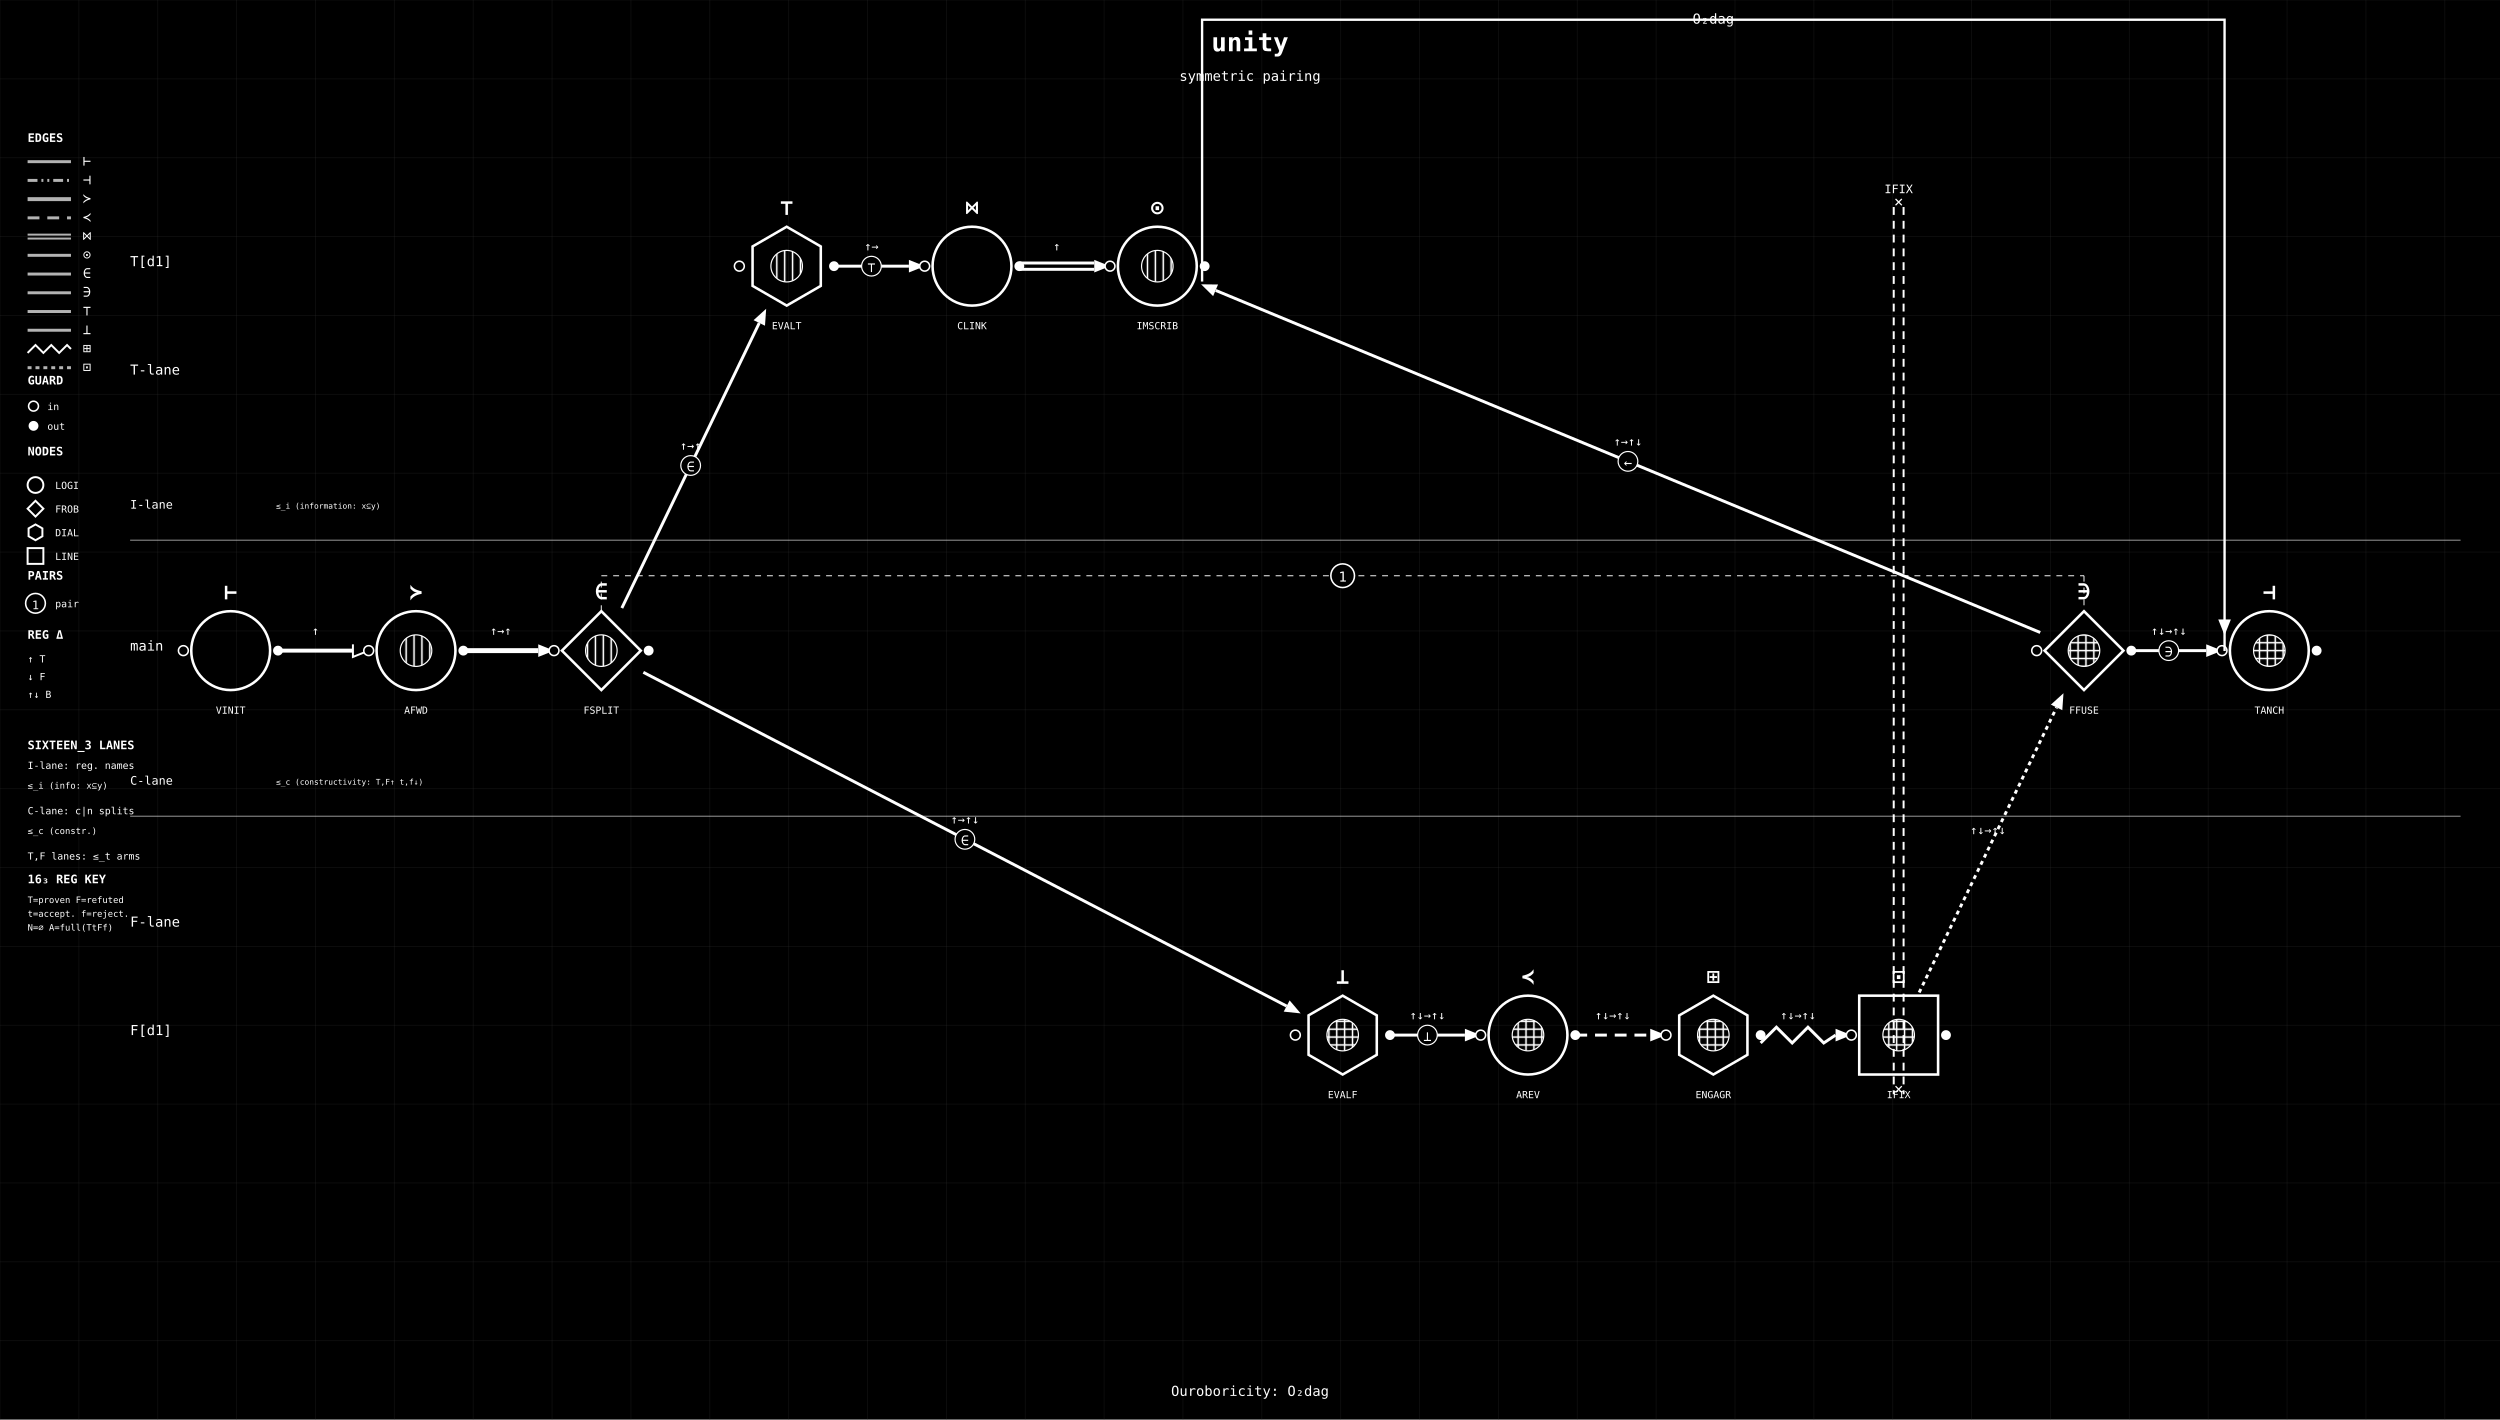
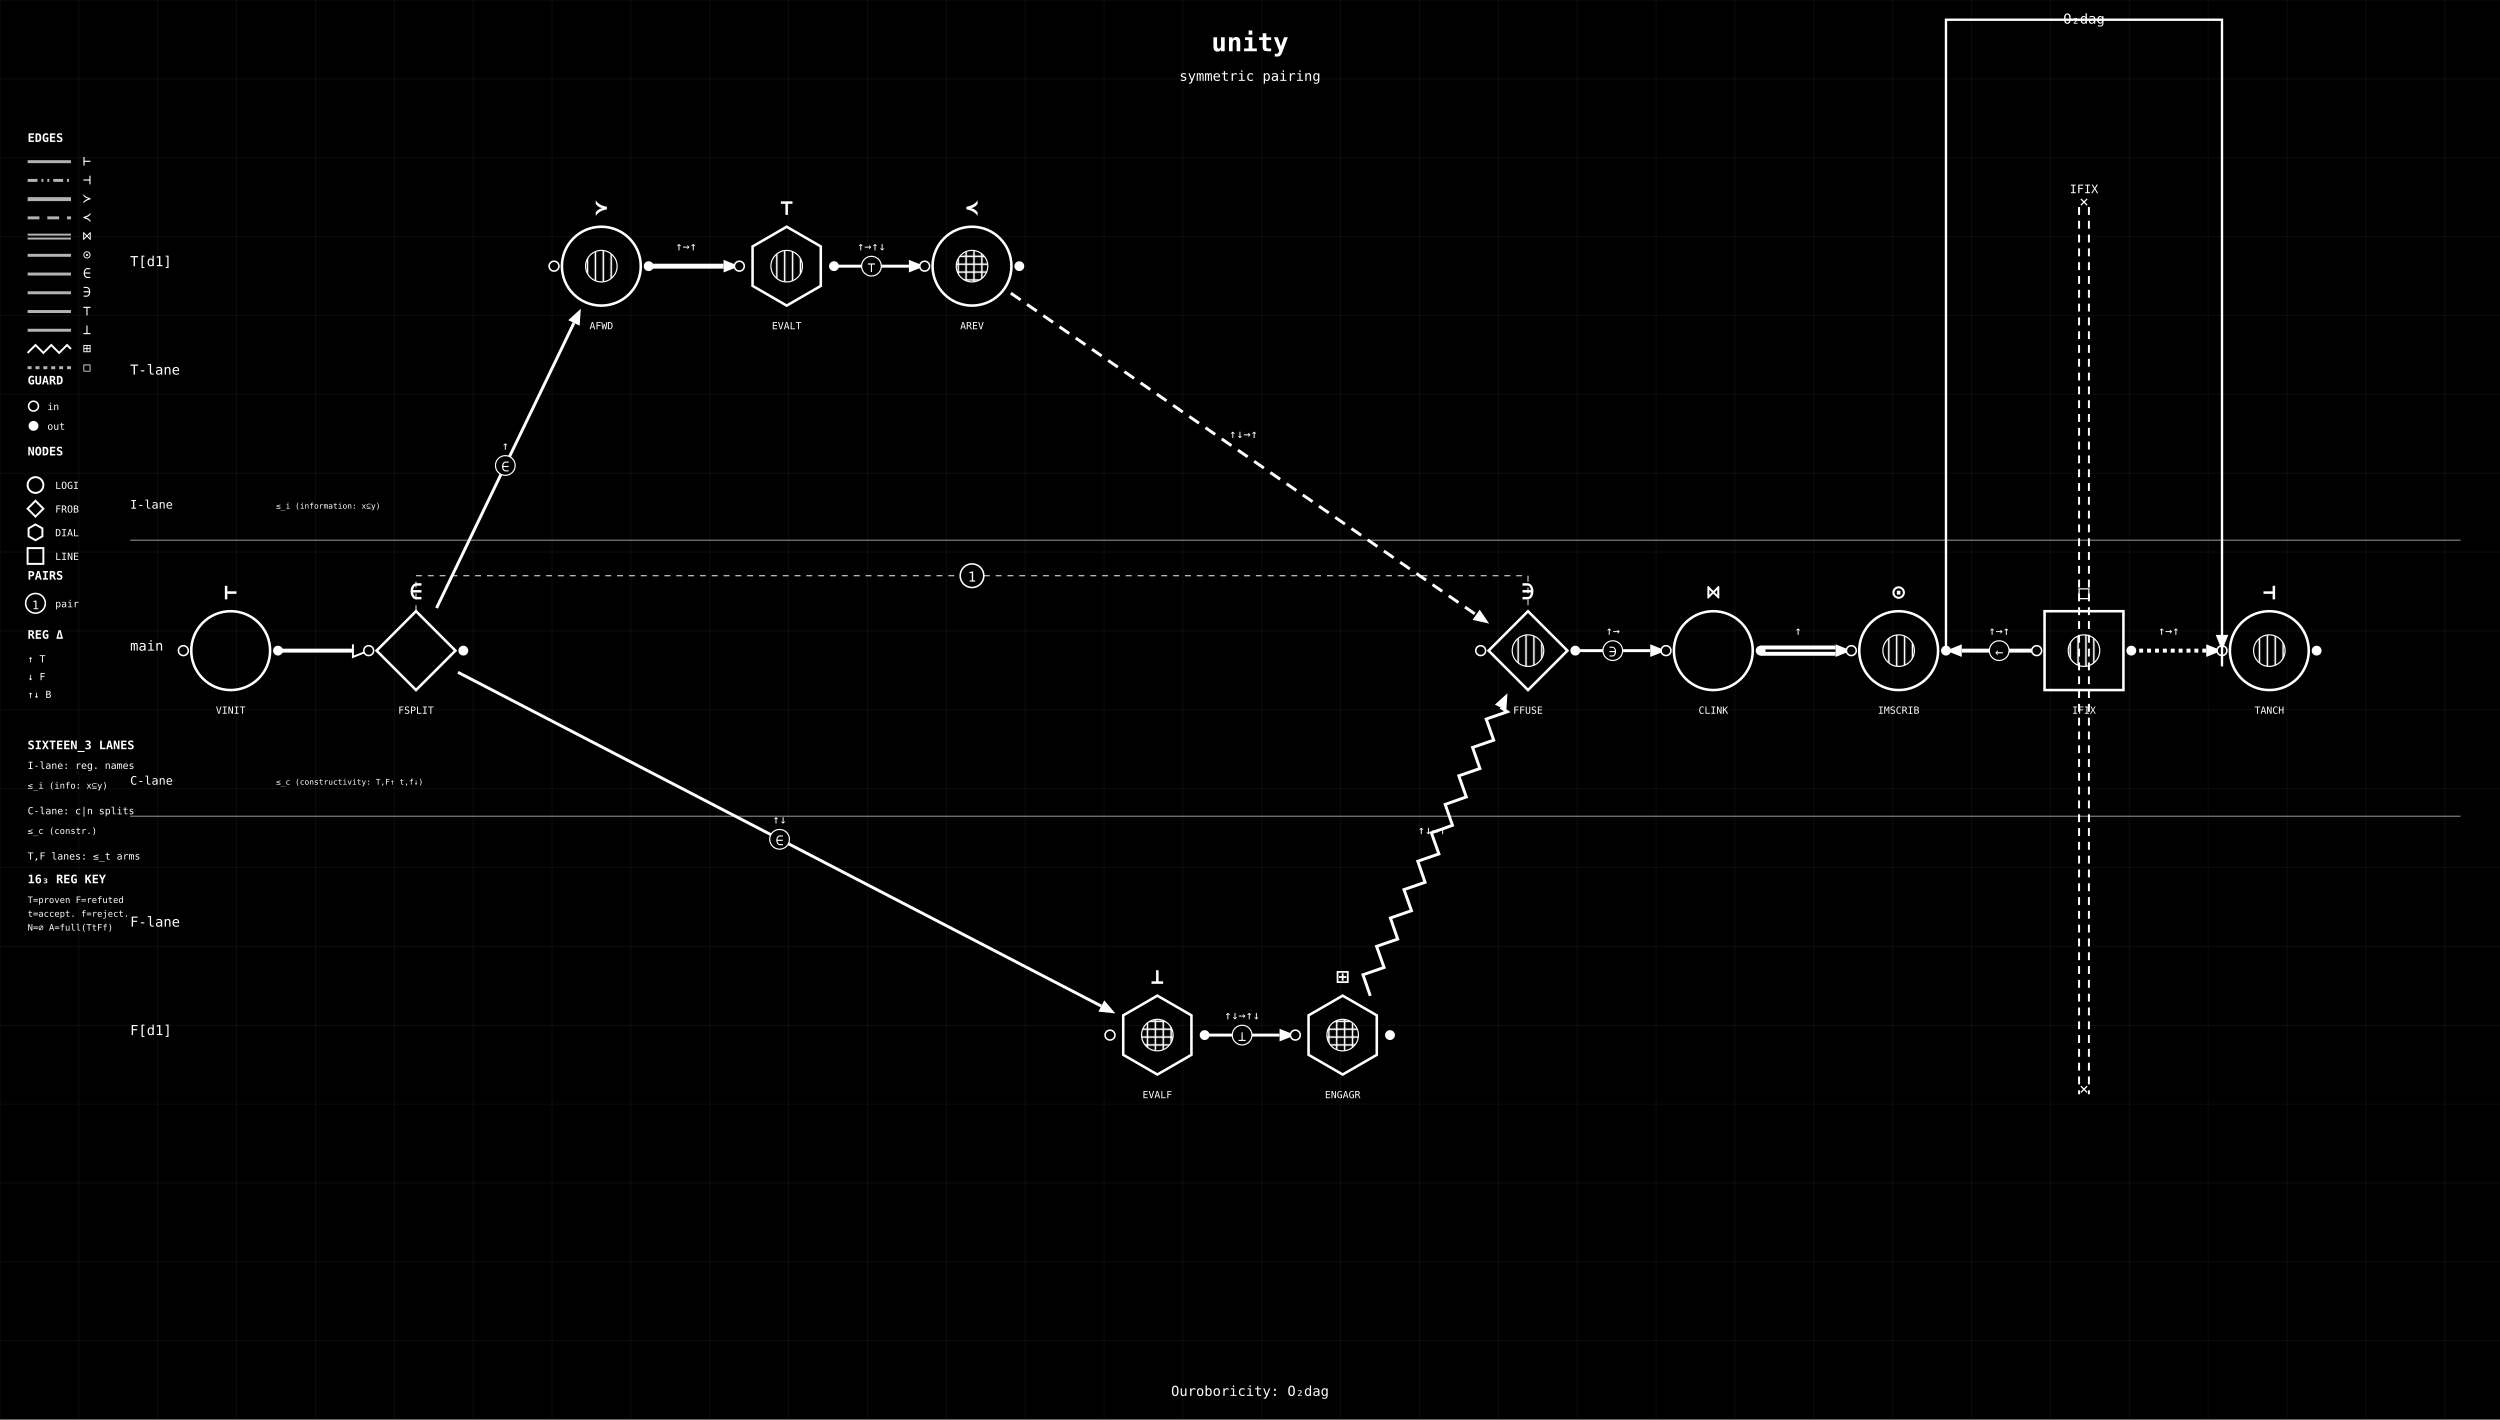
<svg xmlns="http://www.w3.org/2000/svg" viewBox="0 0 1268 720">
  <rect width="1268" height="720" fill="#000000" />
  <defs>
    <pattern id="hatch-T" width="4" height="4" patternUnits="userSpaceOnUse">
      <path d="M2,0 L2,4" stroke="#ffffff" stroke-width="0.8" />
    </pattern>
    <pattern id="hatch-F" width="4" height="4" patternUnits="userSpaceOnUse">
      <path d="M0,2 L4,2" stroke="#ffffff" stroke-width="0.8" />
    </pattern>
    <pattern id="hatch-B" width="4" height="4" patternUnits="userSpaceOnUse">
      <path d="M2,0 L2,4 M0,2 L4,2" stroke="#ffffff" stroke-width="0.8" />
    </pattern>
  </defs>
  <line x1="0.0" y1="0.0" x2="0.0" y2="720.0" stroke="#333333" stroke-width="0.4" opacity="0.3" />
  <line x1="40.0" y1="0.0" x2="40.0" y2="720.0" stroke="#333333" stroke-width="0.4" opacity="0.3" />
  <line x1="80.0" y1="0.0" x2="80.0" y2="720.0" stroke="#333333" stroke-width="0.4" opacity="0.3" />
  <line x1="120.0" y1="0.0" x2="120.0" y2="720.0" stroke="#333333" stroke-width="0.4" opacity="0.3" />
  <line x1="160.0" y1="0.0" x2="160.0" y2="720.0" stroke="#333333" stroke-width="0.4" opacity="0.3" />
  <line x1="200.0" y1="0.0" x2="200.0" y2="720.0" stroke="#333333" stroke-width="0.4" opacity="0.3" />
  <line x1="240.0" y1="0.0" x2="240.0" y2="720.0" stroke="#333333" stroke-width="0.4" opacity="0.3" />
  <line x1="280.0" y1="0.0" x2="280.0" y2="720.0" stroke="#333333" stroke-width="0.4" opacity="0.3" />
  <line x1="320.0" y1="0.0" x2="320.0" y2="720.0" stroke="#333333" stroke-width="0.4" opacity="0.3" />
  <line x1="360.0" y1="0.0" x2="360.0" y2="720.0" stroke="#333333" stroke-width="0.4" opacity="0.3" />
  <line x1="400.0" y1="0.0" x2="400.0" y2="720.0" stroke="#333333" stroke-width="0.4" opacity="0.3" />
  <line x1="440.0" y1="0.0" x2="440.0" y2="720.0" stroke="#333333" stroke-width="0.4" opacity="0.3" />
  <line x1="480.0" y1="0.0" x2="480.0" y2="720.0" stroke="#333333" stroke-width="0.4" opacity="0.3" />
  <line x1="520.0" y1="0.0" x2="520.0" y2="720.0" stroke="#333333" stroke-width="0.4" opacity="0.3" />
  <line x1="560.0" y1="0.0" x2="560.0" y2="720.0" stroke="#333333" stroke-width="0.4" opacity="0.3" />
  <line x1="600.0" y1="0.0" x2="600.0" y2="720.0" stroke="#333333" stroke-width="0.4" opacity="0.3" />
  <line x1="640.0" y1="0.0" x2="640.0" y2="720.0" stroke="#333333" stroke-width="0.4" opacity="0.3" />
  <line x1="680.0" y1="0.0" x2="680.0" y2="720.0" stroke="#333333" stroke-width="0.4" opacity="0.3" />
  <line x1="720.0" y1="0.0" x2="720.0" y2="720.0" stroke="#333333" stroke-width="0.4" opacity="0.3" />
  <line x1="760.0" y1="0.0" x2="760.0" y2="720.0" stroke="#333333" stroke-width="0.4" opacity="0.3" />
  <line x1="800.0" y1="0.0" x2="800.0" y2="720.0" stroke="#333333" stroke-width="0.4" opacity="0.3" />
  <line x1="840.0" y1="0.0" x2="840.0" y2="720.0" stroke="#333333" stroke-width="0.4" opacity="0.3" />
  <line x1="880.0" y1="0.0" x2="880.0" y2="720.0" stroke="#333333" stroke-width="0.4" opacity="0.3" />
  <line x1="920.0" y1="0.0" x2="920.0" y2="720.0" stroke="#333333" stroke-width="0.4" opacity="0.3" />
  <line x1="960.0" y1="0.0" x2="960.0" y2="720.0" stroke="#333333" stroke-width="0.4" opacity="0.3" />
  <line x1="1000.0" y1="0.0" x2="1000.0" y2="720.0" stroke="#333333" stroke-width="0.4" opacity="0.3" />
  <line x1="1040.0" y1="0.0" x2="1040.0" y2="720.0" stroke="#333333" stroke-width="0.4" opacity="0.3" />
  <line x1="1080.0" y1="0.0" x2="1080.0" y2="720.0" stroke="#333333" stroke-width="0.4" opacity="0.3" />
  <line x1="1120.0" y1="0.0" x2="1120.0" y2="720.0" stroke="#333333" stroke-width="0.4" opacity="0.3" />
  <line x1="1160.0" y1="0.0" x2="1160.0" y2="720.0" stroke="#333333" stroke-width="0.4" opacity="0.3" />
  <line x1="1200.0" y1="0.0" x2="1200.0" y2="720.0" stroke="#333333" stroke-width="0.4" opacity="0.3" />
  <line x1="1240.0" y1="0.0" x2="1240.0" y2="720.0" stroke="#333333" stroke-width="0.4" opacity="0.3" />
  <line x1="0.0" y1="0.0" x2="1268.0" y2="0.0" stroke="#333333" stroke-width="0.4" opacity="0.3" />
  <line x1="0.0" y1="40.0" x2="1268.0" y2="40.0" stroke="#333333" stroke-width="0.4" opacity="0.3" />
  <line x1="0.0" y1="80.0" x2="1268.0" y2="80.0" stroke="#333333" stroke-width="0.4" opacity="0.3" />
  <line x1="0.0" y1="120.0" x2="1268.0" y2="120.0" stroke="#333333" stroke-width="0.4" opacity="0.3" />
  <line x1="0.0" y1="160.0" x2="1268.0" y2="160.0" stroke="#333333" stroke-width="0.4" opacity="0.3" />
  <line x1="0.0" y1="200.0" x2="1268.0" y2="200.0" stroke="#333333" stroke-width="0.4" opacity="0.3" />
  <line x1="0.0" y1="240.0" x2="1268.0" y2="240.0" stroke="#333333" stroke-width="0.4" opacity="0.3" />
  <line x1="0.0" y1="280.0" x2="1268.0" y2="280.0" stroke="#333333" stroke-width="0.4" opacity="0.3" />
  <line x1="0.0" y1="320.0" x2="1268.0" y2="320.0" stroke="#333333" stroke-width="0.4" opacity="0.3" />
  <line x1="0.0" y1="360.0" x2="1268.0" y2="360.0" stroke="#333333" stroke-width="0.4" opacity="0.3" />
  <line x1="0.0" y1="400.0" x2="1268.0" y2="400.0" stroke="#333333" stroke-width="0.4" opacity="0.3" />
  <line x1="0.0" y1="440.0" x2="1268.0" y2="440.0" stroke="#333333" stroke-width="0.4" opacity="0.3" />
  <line x1="0.0" y1="480.0" x2="1268.0" y2="480.0" stroke="#333333" stroke-width="0.4" opacity="0.3" />
  <line x1="0.0" y1="520.0" x2="1268.0" y2="520.0" stroke="#333333" stroke-width="0.4" opacity="0.3" />
  <line x1="0.0" y1="560.0" x2="1268.0" y2="560.0" stroke="#333333" stroke-width="0.4" opacity="0.3" />
  <line x1="0.0" y1="600.0" x2="1268.0" y2="600.0" stroke="#333333" stroke-width="0.4" opacity="0.3" />
  <line x1="0.0" y1="640.0" x2="1268.0" y2="640.0" stroke="#333333" stroke-width="0.4" opacity="0.3" />
  <line x1="0.0" y1="680.0" x2="1268.0" y2="680.0" stroke="#333333" stroke-width="0.4" opacity="0.3" />
  <text x="634.0" y="26.0" fill="#ffffff" font-size="13" text-anchor="middle" font-family="monospace" font-weight="bold">unity</text>
  <text x="634.0" y="41.0" fill="#ffffff" font-size="7" text-anchor="middle" font-family="monospace">symmetric pairing</text>
  <text x="66.0" y="190.0" fill="#ffffff" font-size="7" text-anchor="start" font-family="monospace">T-lane</text>
  <text x="66.0" y="135.0" fill="#ffffff" font-size="7" text-anchor="start" font-family="monospace">T[d1]</text>
  <text x="66.0" y="470.0" fill="#ffffff" font-size="7" text-anchor="start" font-family="monospace">F-lane</text>
  <text x="66.0" y="525.0" fill="#ffffff" font-size="7" text-anchor="start" font-family="monospace">F[d1]</text>
  <text x="66.0" y="330.0" fill="#ffffff" font-size="7" text-anchor="start" font-family="monospace">main</text>
  <text x="66.0" y="258.0" fill="#ffffff" font-size="6" text-anchor="start" font-family="monospace">I-lane</text>
  <text x="140.0" y="258.0" fill="#ffffff" font-size="4" text-anchor="start" font-family="monospace">≤_i (information: x⊆y)</text>
  <line x1="66.0" y1="274.0" x2="1248.0" y2="274.0" stroke="#ffffff" stroke-width="0.6" opacity="0.5" />
  <text x="66.0" y="398.0" fill="#ffffff" font-size="6" text-anchor="start" font-family="monospace">C-lane</text>
  <text x="140.0" y="398.0" fill="#ffffff" font-size="4" text-anchor="start" font-family="monospace">≤_c (constructivity: T,F↑ t,f↓)</text>
  <line x1="66.0" y1="414.0" x2="1248.0" y2="414.0" stroke="#ffffff" stroke-width="0.6" opacity="0.5" />
-   <line x1="960.5" y1="105.0" x2="960.5" y2="555.0" stroke="#ffffff" stroke-width="1.0" opacity="1.0" stroke-dasharray="4,3" />
-   <line x1="965.5" y1="105.0" x2="965.5" y2="555.0" stroke="#ffffff" stroke-width="1.0" opacity="1.0" stroke-dasharray="4,3" />
-   <text x="963.0" y="105.0" fill="#ffffff" font-size="8" text-anchor="middle" font-family="monospace">×</text>
-   <text x="963.0" y="555.0" fill="#ffffff" font-size="8" text-anchor="middle" font-family="monospace">×</text>
-   <text x="963.0" y="98.0" fill="#ffffff" font-size="6" text-anchor="middle" font-family="monospace">IFIX</text>
-   <line x1="305.0" y1="310.0" x2="305.0" y2="292.0" stroke="#ffffff" stroke-width="0.6" opacity="0.8" stroke-dasharray="3,3" />
-   <line x1="305.0" y1="292.0" x2="1057.0" y2="292.0" stroke="#ffffff" stroke-width="0.6" opacity="0.8" stroke-dasharray="3,3" />
-   <line x1="1057.0" y1="292.0" x2="1057.0" y2="310.0" stroke="#ffffff" stroke-width="0.6" opacity="0.8" stroke-dasharray="3,3" />
-   <circle cx="681.0" cy="292.0" r="6" fill="#000000" stroke="#ffffff" stroke-width="0.8" />
-   <text x="681.0" y="295.0" fill="#ffffff" font-size="7" text-anchor="middle" font-family="monospace">1</text>
-   <line x1="315.4" y1="308.4" x2="385.1" y2="163.8" stroke="#ffffff" stroke-width="1.5" opacity="1.0" />
-   <polygon points="388.6,156.6 388.0,165.2 382.2,162.4" fill="#ffffff" />
-   <circle cx="350.3" cy="236.1" r="5" fill="#000000" stroke="#ffffff" stroke-width="0.6" />
-   <text x="350.3" y="239.1" fill="#ffffff" font-size="7" text-anchor="middle" font-family="monospace">∈</text>
-   <text x="350.3" y="228.1" fill="#ffffff" font-size="6" text-anchor="middle" font-family="monospace">↑→↑</text>
+   <line x1="1054.5" y1="105.0" x2="1054.5" y2="555.0" stroke="#ffffff" stroke-width="1.0" opacity="1.0" stroke-dasharray="4,3" />
+   <line x1="1059.5" y1="105.0" x2="1059.5" y2="555.0" stroke="#ffffff" stroke-width="1.0" opacity="1.0" stroke-dasharray="4,3" />
+   <text x="1057.0" y="105.0" fill="#ffffff" font-size="8" text-anchor="middle" font-family="monospace">×</text>
+   <text x="1057.0" y="555.0" fill="#ffffff" font-size="8" text-anchor="middle" font-family="monospace">×</text>
+   <text x="1057.0" y="98.0" fill="#ffffff" font-size="6" text-anchor="middle" font-family="monospace">IFIX</text>
+   <line x1="211.0" y1="310.0" x2="211.0" y2="292.0" stroke="#ffffff" stroke-width="0.6" opacity="0.8" stroke-dasharray="3,3" />
+   <line x1="211.0" y1="292.0" x2="775.0" y2="292.0" stroke="#ffffff" stroke-width="0.6" opacity="0.8" stroke-dasharray="3,3" />
+   <line x1="775.0" y1="292.0" x2="775.0" y2="310.0" stroke="#ffffff" stroke-width="0.6" opacity="0.8" stroke-dasharray="3,3" />
+   <circle cx="493.0" cy="292.0" r="6" fill="#000000" stroke="#ffffff" stroke-width="0.8" />
+   <text x="493.0" y="295.0" fill="#ffffff" font-size="7" text-anchor="middle" font-family="monospace">1</text>
+   <line x1="221.4" y1="308.4" x2="291.1" y2="163.8" stroke="#ffffff" stroke-width="1.5" opacity="1.0" />
+   <polygon points="294.6,156.6 294.0,165.2 288.2,162.4" fill="#ffffff" />
+   <circle cx="256.3" cy="236.1" r="5" fill="#000000" stroke="#ffffff" stroke-width="0.6" />
+   <text x="256.3" y="239.1" fill="#ffffff" font-size="7" text-anchor="middle" font-family="monospace">∈</text>
+   <text x="256.3" y="228.1" fill="#ffffff" font-size="6" text-anchor="middle" font-family="monospace">↑</text>
+   <line x1="329.0" y1="135.0" x2="367.0" y2="135.0" stroke="#ffffff" stroke-width="2.5" opacity="1.0" />
+   <polygon points="375.0,135.0 367.0,138.2 367.0,131.8" fill="#ffffff" />
+   <text x="348.0" y="127.0" fill="#ffffff" font-size="6" text-anchor="middle" font-family="monospace">↑→↑</text>
  <line x1="423.0" y1="135.0" x2="461.0" y2="135.0" stroke="#ffffff" stroke-width="1.5" opacity="1.0" />
  <polygon points="469.0,135.0 461.0,138.2 461.0,131.8" fill="#ffffff" />
  <circle cx="442.0" cy="135.0" r="5" fill="#000000" stroke="#ffffff" stroke-width="0.6" />
  <text x="442.0" y="138.0" fill="#ffffff" font-size="7" text-anchor="middle" font-family="monospace">⊤</text>
-   <text x="442.0" y="127.0" fill="#ffffff" font-size="6" text-anchor="middle" font-family="monospace">↑→</text>
-   <line x1="517.0" y1="133.4" x2="555.0" y2="133.4" stroke="#ffffff" stroke-width="1.5" opacity="1.0" />
-   <line x1="517.0" y1="136.6" x2="555.0" y2="136.6" stroke="#ffffff" stroke-width="1.5" opacity="1.0" />
-   <polygon points="563.0,135.0 555.0,138.2 555.0,131.8" fill="#ffffff" />
-   <text x="536.0" y="127.0" fill="#ffffff" font-size="6" text-anchor="middle" font-family="monospace">↑</text>
-   <line x1="616.6" y1="147.3" x2="1034.8" y2="320.8" stroke="#ffffff" stroke-width="1.5" opacity="1.0" />
-   <polygon points="609.2,144.2 617.8,144.3 615.3,150.2" fill="#ffffff" />
-   <circle cx="825.7" cy="234.0" r="5" fill="#000000" stroke="#ffffff" stroke-width="0.6" />
-   <text x="825.7" y="237.0" fill="#ffffff" font-size="7" text-anchor="middle" font-family="monospace">←</text>
-   <text x="825.7" y="226.0" fill="#ffffff" font-size="6" text-anchor="middle" font-family="monospace">↑→↑↓</text>
-   <line x1="326.3" y1="341.0" x2="652.6" y2="510.3" stroke="#ffffff" stroke-width="1.5" opacity="1.0" />
-   <polygon points="659.7,514.0 651.1,513.1 654.1,507.4" fill="#ffffff" />
-   <circle cx="489.4" cy="425.7" r="5" fill="#000000" stroke="#ffffff" stroke-width="0.6" />
-   <text x="489.4" y="428.7" fill="#ffffff" font-size="7" text-anchor="middle" font-family="monospace">∈</text>
-   <text x="489.4" y="417.7" fill="#ffffff" font-size="6" text-anchor="middle" font-family="monospace">↑→↑↓</text>
-   <line x1="705.0" y1="525.0" x2="743.0" y2="525.0" stroke="#ffffff" stroke-width="1.5" opacity="1.0" />
-   <polygon points="751.0,525.0 743.0,528.2 743.0,521.8" fill="#ffffff" />
-   <circle cx="724.0" cy="525.0" r="5" fill="#000000" stroke="#ffffff" stroke-width="0.6" />
-   <text x="724.0" y="528.0" fill="#ffffff" font-size="7" text-anchor="middle" font-family="monospace">⊥</text>
-   <text x="724.0" y="517.0" fill="#ffffff" font-size="6" text-anchor="middle" font-family="monospace">↑↓→↑↓</text>
-   <line x1="799.0" y1="525.0" x2="837.0" y2="525.0" stroke="#ffffff" stroke-width="1.5" opacity="1.0" stroke-dasharray="6,4" />
-   <polygon points="845.0,525.0 837.0,528.2 837.0,521.8" fill="#ffffff" />
-   <text x="818.0" y="517.0" fill="#ffffff" font-size="6" text-anchor="middle" font-family="monospace">↑↓→↑↓</text>
-   <polyline points="893.0,529.0 901.0,521.0 909.0,529.0 917.0,521.0 925.0,529.0 931.0,525.0" fill="none" stroke="#ffffff" stroke-width="1.5" />
-   <polygon points="939.0,525.0 931.0,528.2 931.0,521.8" fill="#ffffff" />
-   <text x="912.0" y="517.0" fill="#ffffff" font-size="6" text-anchor="middle" font-family="monospace">↑↓→↑↓</text>
-   <line x1="973.4" y1="503.4" x2="1043.1" y2="358.8" stroke="#ffffff" stroke-width="1.5" opacity="1.0" stroke-dasharray="2,2" />
-   <polygon points="1046.6,351.6 1046.0,360.2 1040.2,357.4" fill="#ffffff" />
-   <text x="1008.3" y="423.1" fill="#ffffff" font-size="6" text-anchor="middle" font-family="monospace">↑↓→↑↓</text>
+   <text x="442.0" y="127.0" fill="#ffffff" font-size="6" text-anchor="middle" font-family="monospace">↑→↑↓</text>
+   <line x1="512.7" y1="148.7" x2="748.7" y2="311.8" stroke="#ffffff" stroke-width="1.5" opacity="1.0" stroke-dasharray="6,4" />
+   <polygon points="755.3,316.3 746.9,314.4 750.5,309.2" fill="#ffffff" />
+   <text x="630.7" y="222.2" fill="#ffffff" font-size="6" text-anchor="middle" font-family="monospace">↑↓→↑</text>
+   <line x1="232.3" y1="341.0" x2="558.6" y2="510.3" stroke="#ffffff" stroke-width="1.5" opacity="1.0" />
+   <polygon points="565.7,514.0 557.1,513.1 560.1,507.4" fill="#ffffff" />
+   <circle cx="395.4" cy="425.7" r="5" fill="#000000" stroke="#ffffff" stroke-width="0.6" />
+   <text x="395.4" y="428.7" fill="#ffffff" font-size="7" text-anchor="middle" font-family="monospace">∈</text>
+   <text x="395.4" y="417.7" fill="#ffffff" font-size="6" text-anchor="middle" font-family="monospace">↑↓</text>
+   <line x1="611.0" y1="525.0" x2="649.0" y2="525.0" stroke="#ffffff" stroke-width="1.5" opacity="1.0" />
+   <polygon points="657.0,525.0 649.0,528.2 649.0,521.8" fill="#ffffff" />
+   <circle cx="630.0" cy="525.0" r="5" fill="#000000" stroke="#ffffff" stroke-width="0.6" />
+   <text x="630.0" y="528.0" fill="#ffffff" font-size="7" text-anchor="middle" font-family="monospace">⊥</text>
+   <text x="630.0" y="517.0" fill="#ffffff" font-size="6" text-anchor="middle" font-family="monospace">↑↓→↑↓</text>
+   <polyline points="695.0,505.1 691.3,494.4 702.0,490.7 698.2,480.0 708.9,476.3 705.2,465.6 715.9,461.9 712.1,451.2 722.8,447.5 719.1,436.8 729.8,433.1 726.0,422.4 736.7,418.6 733.0,408.0 743.7,404.2 739.9,393.5 750.6,389.8 746.9,379.1 757.6,375.4 753.8,364.7 764.5,361.0 761.1,358.8" fill="none" stroke="#ffffff" stroke-width="1.5" />
+   <polygon points="764.6,351.6 764.0,360.2 758.2,357.4" fill="#ffffff" />
+   <text x="726.3" y="423.1" fill="#ffffff" font-size="6" text-anchor="middle" font-family="monospace">↑↓→↑</text>
  <line x1="141.0" y1="330.0" x2="179.0" y2="330.0" stroke="#ffffff" stroke-width="2.0" opacity="1.0" />
  <polyline points="187.0,330.0 179.0,333.2 179.0,326.8" fill="none" stroke="#ffffff" stroke-width="1.0" />
-   <text x="160.0" y="322.0" fill="#ffffff" font-size="6" text-anchor="middle" font-family="monospace">↑</text>
-   <line x1="235.0" y1="330.0" x2="273.0" y2="330.0" stroke="#ffffff" stroke-width="2.5" opacity="1.0" />
-   <polygon points="281.0,330.0 273.0,333.2 273.0,326.8" fill="#ffffff" />
-   <text x="254.0" y="322.0" fill="#ffffff" font-size="6" text-anchor="middle" font-family="monospace">↑→↑</text>
-   <line x1="1081.0" y1="330.0" x2="1119.0" y2="330.0" stroke="#ffffff" stroke-width="1.5" opacity="1.0" />
+   <line x1="893.0" y1="328.4" x2="931.0" y2="328.4" stroke="#ffffff" stroke-width="2.0" opacity="1.0" />
+   <line x1="893.0" y1="331.6" x2="931.0" y2="331.6" stroke="#ffffff" stroke-width="2.0" opacity="1.0" />
+   <polygon points="939.0,330.0 931.0,333.2 931.0,326.8" fill="#ffffff" />
+   <text x="912.0" y="322.0" fill="#ffffff" font-size="6" text-anchor="middle" font-family="monospace">↑</text>
+   <line x1="995.0" y1="330.0" x2="1033.0" y2="330.0" stroke="#ffffff" stroke-width="2.0" opacity="1.0" />
+   <polygon points="987.0,330.0 995.0,326.8 995.0,333.2" fill="#ffffff" />
+   <circle cx="1014.0" cy="330.0" r="5" fill="#000000" stroke="#ffffff" stroke-width="0.6" />
+   <text x="1014.0" y="333.0" fill="#ffffff" font-size="7" text-anchor="middle" font-family="monospace">←</text>
+   <text x="1014.0" y="322.0" fill="#ffffff" font-size="6" text-anchor="middle" font-family="monospace">↑→↑</text>
+   <line x1="1081.0" y1="330.0" x2="1119.0" y2="330.0" stroke="#ffffff" stroke-width="2.0" opacity="1.0" stroke-dasharray="2,2" />
  <polygon points="1127.0,330.0 1119.0,333.2 1119.0,326.8" fill="#ffffff" />
-   <circle cx="1100.0" cy="330.0" r="5" fill="#000000" stroke="#ffffff" stroke-width="0.6" />
-   <text x="1100.0" y="333.0" fill="#ffffff" font-size="7" text-anchor="middle" font-family="monospace">∋</text>
-   <text x="1100.0" y="322.0" fill="#ffffff" font-size="6" text-anchor="middle" font-family="monospace">↑↓→↑↓</text>
+   <text x="1100.0" y="322.0" fill="#ffffff" font-size="6" text-anchor="middle" font-family="monospace">↑→↑</text>
+   <line x1="799.0" y1="330.0" x2="837.0" y2="330.0" stroke="#ffffff" stroke-width="1.5" opacity="1.0" />
+   <polygon points="845.0,330.0 837.0,333.2 837.0,326.8" fill="#ffffff" />
+   <circle cx="818.0" cy="330.0" r="5" fill="#000000" stroke="#ffffff" stroke-width="0.6" />
+   <text x="818.0" y="333.0" fill="#ffffff" font-size="7" text-anchor="middle" font-family="monospace">∋</text>
+   <text x="818.0" y="322.0" fill="#ffffff" font-size="6" text-anchor="middle" font-family="monospace">↑→</text>
  <circle fill="none" stroke="#ffffff" stroke-width="1.3" cx="117.0" cy="330.0" r="20.0" />
  <circle cx="93.0" cy="330.0" r="2.5" fill="#000000" stroke="#ffffff" stroke-width="0.8" />
  <circle cx="141.0" cy="330.0" r="2.5" fill="#ffffff" />
  <text x="117.0" y="304.0" fill="#ffffff" font-size="11" text-anchor="middle" font-family="monospace" font-weight="bold">⊢</text>
  <text x="117.0" y="362.0" fill="#ffffff" font-size="5" text-anchor="middle" font-family="monospace">VINIT</text>
-   <circle fill="none" stroke="#ffffff" stroke-width="1.3" cx="211.0" cy="330.0" r="20.0" />
-   <circle cx="211.0" cy="330.0" r="8" fill="url(#hatch-T)" stroke="#ffffff" stroke-width="0.6" />
+   <polygon fill="none" stroke="#ffffff" stroke-width="1.3" points="211.0,310.0 231.0,330 211.0,350.0 191.0,330" />
  <circle cx="187.0" cy="330.0" r="2.5" fill="#000000" stroke="#ffffff" stroke-width="0.8" />
  <circle cx="235.0" cy="330.0" r="2.5" fill="#ffffff" />
-   <text x="211.0" y="304.0" fill="#ffffff" font-size="11" text-anchor="middle" font-family="monospace" font-weight="bold">≻</text>
-   <text x="211.0" y="362.0" fill="#ffffff" font-size="5" text-anchor="middle" font-family="monospace">AFWD</text>
-   <polygon fill="none" stroke="#ffffff" stroke-width="1.3" points="305.0,310.0 325.0,330 305.0,350.0 285.0,330" />
-   <circle cx="305.0" cy="330.0" r="8" fill="url(#hatch-T)" stroke="#ffffff" stroke-width="0.6" />
-   <circle cx="281.0" cy="330.0" r="2.5" fill="#000000" stroke="#ffffff" stroke-width="0.8" />
-   <circle cx="329.0" cy="330.0" r="2.5" fill="#ffffff" />
-   <text x="305.0" y="304.0" fill="#ffffff" font-size="11" text-anchor="middle" font-family="monospace" font-weight="bold">∈</text>
-   <text x="305.0" y="362.0" fill="#ffffff" font-size="5" text-anchor="middle" font-family="monospace">FSPLIT</text>
+   <text x="211.0" y="304.0" fill="#ffffff" font-size="11" text-anchor="middle" font-family="monospace" font-weight="bold">∈</text>
+   <text x="211.0" y="362.0" fill="#ffffff" font-size="5" text-anchor="middle" font-family="monospace">FSPLIT</text>
+   <circle fill="none" stroke="#ffffff" stroke-width="1.3" cx="305.0" cy="135.0" r="20.0" />
+   <circle cx="305.0" cy="135.0" r="8" fill="url(#hatch-T)" stroke="#ffffff" stroke-width="0.6" />
+   <circle cx="281.0" cy="135.0" r="2.5" fill="#000000" stroke="#ffffff" stroke-width="0.8" />
+   <circle cx="329.0" cy="135.0" r="2.5" fill="#ffffff" />
+   <text x="305.0" y="109.0" fill="#ffffff" font-size="11" text-anchor="middle" font-family="monospace" font-weight="bold">≻</text>
+   <text x="305.0" y="167.0" fill="#ffffff" font-size="5" text-anchor="middle" font-family="monospace">AFWD</text>
  <polygon fill="none" stroke="#ffffff" stroke-width="1.3" points="416.3,145.0 399.0,155.0 381.7,145.0 381.7,125.0 399.0,115.0 416.3,125.0" />
  <circle cx="399.0" cy="135.0" r="8" fill="url(#hatch-T)" stroke="#ffffff" stroke-width="0.6" />
  <circle cx="375.0" cy="135.0" r="2.5" fill="#000000" stroke="#ffffff" stroke-width="0.8" />
  <circle cx="423.0" cy="135.0" r="2.5" fill="#ffffff" />
  <text x="399.0" y="109.0" fill="#ffffff" font-size="11" text-anchor="middle" font-family="monospace" font-weight="bold">⊤</text>
  <text x="399.0" y="167.0" fill="#ffffff" font-size="5" text-anchor="middle" font-family="monospace">EVALT</text>
  <circle fill="none" stroke="#ffffff" stroke-width="1.3" cx="493.0" cy="135.0" r="20.0" />
+   <circle cx="493.0" cy="135.0" r="8" fill="url(#hatch-B)" stroke="#ffffff" stroke-width="0.6" />
  <circle cx="469.0" cy="135.0" r="2.5" fill="#000000" stroke="#ffffff" stroke-width="0.8" />
  <circle cx="517.0" cy="135.0" r="2.5" fill="#ffffff" />
-   <text x="493.0" y="109.0" fill="#ffffff" font-size="11" text-anchor="middle" font-family="monospace" font-weight="bold">⋈</text>
-   <text x="493.0" y="167.0" fill="#ffffff" font-size="5" text-anchor="middle" font-family="monospace">CLINK</text>
-   <circle fill="none" stroke="#ffffff" stroke-width="1.3" cx="587.0" cy="135.0" r="20.0" />
-   <circle cx="587.0" cy="135.0" r="8" fill="url(#hatch-T)" stroke="#ffffff" stroke-width="0.6" />
-   <circle cx="563.0" cy="135.0" r="2.5" fill="#000000" stroke="#ffffff" stroke-width="0.8" />
-   <circle cx="611.0" cy="135.0" r="2.5" fill="#ffffff" />
-   <text x="587.0" y="109.0" fill="#ffffff" font-size="11" text-anchor="middle" font-family="monospace" font-weight="bold">⊙</text>
-   <text x="587.0" y="167.0" fill="#ffffff" font-size="5" text-anchor="middle" font-family="monospace">IMSCRIB</text>
+   <text x="493.0" y="109.0" fill="#ffffff" font-size="11" text-anchor="middle" font-family="monospace" font-weight="bold">≺</text>
+   <text x="493.0" y="167.0" fill="#ffffff" font-size="5" text-anchor="middle" font-family="monospace">AREV</text>
+   <polygon fill="none" stroke="#ffffff" stroke-width="1.3" points="604.3,535.0 587.0,545.0 569.7,535.0 569.7,515.0 587.0,505.0 604.3,515.0" />
+   <circle cx="587.0" cy="525.0" r="8" fill="url(#hatch-B)" stroke="#ffffff" stroke-width="0.6" />
+   <circle cx="563.0" cy="525.0" r="2.5" fill="#000000" stroke="#ffffff" stroke-width="0.8" />
+   <circle cx="611.0" cy="525.0" r="2.5" fill="#ffffff" />
+   <text x="587.0" y="499.0" fill="#ffffff" font-size="11" text-anchor="middle" font-family="monospace" font-weight="bold">⊥</text>
+   <text x="587.0" y="557.0" fill="#ffffff" font-size="5" text-anchor="middle" font-family="monospace">EVALF</text>
  <polygon fill="none" stroke="#ffffff" stroke-width="1.3" points="698.3,535.0 681.0,545.0 663.7,535.0 663.7,515.0 681.0,505.0 698.3,515.0" />
  <circle cx="681.0" cy="525.0" r="8" fill="url(#hatch-B)" stroke="#ffffff" stroke-width="0.6" />
  <circle cx="657.0" cy="525.0" r="2.5" fill="#000000" stroke="#ffffff" stroke-width="0.8" />
  <circle cx="705.0" cy="525.0" r="2.5" fill="#ffffff" />
-   <text x="681.0" y="499.0" fill="#ffffff" font-size="11" text-anchor="middle" font-family="monospace" font-weight="bold">⊥</text>
-   <text x="681.0" y="557.0" fill="#ffffff" font-size="5" text-anchor="middle" font-family="monospace">EVALF</text>
-   <circle fill="none" stroke="#ffffff" stroke-width="1.3" cx="775.0" cy="525.0" r="20.0" />
-   <circle cx="775.0" cy="525.0" r="8" fill="url(#hatch-B)" stroke="#ffffff" stroke-width="0.6" />
-   <circle cx="751.0" cy="525.0" r="2.5" fill="#000000" stroke="#ffffff" stroke-width="0.8" />
-   <circle cx="799.0" cy="525.0" r="2.5" fill="#ffffff" />
-   <text x="775.0" y="499.0" fill="#ffffff" font-size="11" text-anchor="middle" font-family="monospace" font-weight="bold">≺</text>
-   <text x="775.0" y="557.0" fill="#ffffff" font-size="5" text-anchor="middle" font-family="monospace">AREV</text>
-   <polygon fill="none" stroke="#ffffff" stroke-width="1.3" points="886.3,535.0 869.0,545.0 851.7,535.0 851.7,515.0 869.0,505.0 886.3,515.0" />
-   <circle cx="869.0" cy="525.0" r="8" fill="url(#hatch-B)" stroke="#ffffff" stroke-width="0.6" />
-   <circle cx="845.0" cy="525.0" r="2.5" fill="#000000" stroke="#ffffff" stroke-width="0.8" />
-   <circle cx="893.0" cy="525.0" r="2.5" fill="#ffffff" />
-   <text x="869.0" y="499.0" fill="#ffffff" font-size="11" text-anchor="middle" font-family="monospace" font-weight="bold">⊞</text>
-   <text x="869.0" y="557.0" fill="#ffffff" font-size="5" text-anchor="middle" font-family="monospace">ENGAGR</text>
-   <rect fill="none" stroke="#ffffff" stroke-width="1.3" x="943.0" y="505.0" width="40.0" height="40.0" />
-   <circle cx="963.0" cy="525.0" r="8" fill="url(#hatch-B)" stroke="#ffffff" stroke-width="0.6" />
-   <circle cx="939.0" cy="525.0" r="2.5" fill="#000000" stroke="#ffffff" stroke-width="0.8" />
-   <circle cx="987.0" cy="525.0" r="2.5" fill="#ffffff" />
-   <text x="963.0" y="499.0" fill="#ffffff" font-size="11" text-anchor="middle" font-family="monospace" font-weight="bold">⊡</text>
-   <text x="963.0" y="557.0" fill="#ffffff" font-size="5" text-anchor="middle" font-family="monospace">IFIX</text>
-   <polygon fill="none" stroke="#ffffff" stroke-width="1.3" points="1057.0,310.0 1077.0,330 1057.0,350.0 1037.0,330" />
-   <circle cx="1057.0" cy="330.0" r="8" fill="url(#hatch-B)" stroke="#ffffff" stroke-width="0.6" />
+   <text x="681.0" y="499.0" fill="#ffffff" font-size="11" text-anchor="middle" font-family="monospace" font-weight="bold">⊞</text>
+   <text x="681.0" y="557.0" fill="#ffffff" font-size="5" text-anchor="middle" font-family="monospace">ENGAGR</text>
+   <polygon fill="none" stroke="#ffffff" stroke-width="1.3" points="775.0,310.0 795.0,330 775.0,350.0 755.0,330" />
+   <circle cx="775.0" cy="330.0" r="8" fill="url(#hatch-T)" stroke="#ffffff" stroke-width="0.6" />
+   <circle cx="751.0" cy="330.0" r="2.5" fill="#000000" stroke="#ffffff" stroke-width="0.8" />
+   <circle cx="799.0" cy="330.0" r="2.5" fill="#ffffff" />
+   <text x="775.0" y="304.0" fill="#ffffff" font-size="11" text-anchor="middle" font-family="monospace" font-weight="bold">∋</text>
+   <text x="775.0" y="362.0" fill="#ffffff" font-size="5" text-anchor="middle" font-family="monospace">FFUSE</text>
+   <circle fill="none" stroke="#ffffff" stroke-width="1.3" cx="869.0" cy="330.0" r="20.0" />
+   <circle cx="845.0" cy="330.0" r="2.5" fill="#000000" stroke="#ffffff" stroke-width="0.8" />
+   <circle cx="893.0" cy="330.0" r="2.5" fill="#ffffff" />
+   <text x="869.0" y="304.0" fill="#ffffff" font-size="11" text-anchor="middle" font-family="monospace" font-weight="bold">⋈</text>
+   <text x="869.0" y="362.0" fill="#ffffff" font-size="5" text-anchor="middle" font-family="monospace">CLINK</text>
+   <circle fill="none" stroke="#ffffff" stroke-width="1.3" cx="963.0" cy="330.0" r="20.0" />
+   <circle cx="963.0" cy="330.0" r="8" fill="url(#hatch-T)" stroke="#ffffff" stroke-width="0.6" />
+   <circle cx="939.0" cy="330.0" r="2.5" fill="#000000" stroke="#ffffff" stroke-width="0.8" />
+   <circle cx="987.0" cy="330.0" r="2.5" fill="#ffffff" />
+   <text x="963.0" y="304.0" fill="#ffffff" font-size="11" text-anchor="middle" font-family="monospace" font-weight="bold">⊙</text>
+   <text x="963.0" y="362.0" fill="#ffffff" font-size="5" text-anchor="middle" font-family="monospace">IMSCRIB</text>
+   <rect fill="none" stroke="#ffffff" stroke-width="1.3" x="1037.0" y="310.0" width="40.0" height="40.0" />
+   <circle cx="1057.0" cy="330.0" r="8" fill="url(#hatch-T)" stroke="#ffffff" stroke-width="0.6" />
  <circle cx="1033.0" cy="330.0" r="2.5" fill="#000000" stroke="#ffffff" stroke-width="0.8" />
  <circle cx="1081.0" cy="330.0" r="2.5" fill="#ffffff" />
-   <text x="1057.0" y="304.0" fill="#ffffff" font-size="11" text-anchor="middle" font-family="monospace" font-weight="bold">∋</text>
-   <text x="1057.0" y="362.0" fill="#ffffff" font-size="5" text-anchor="middle" font-family="monospace">FFUSE</text>
+   <text x="1057.0" y="304.0" fill="#ffffff" font-size="11" text-anchor="middle" font-family="monospace" font-weight="bold">◻</text>
+   <text x="1057.0" y="362.0" fill="#ffffff" font-size="5" text-anchor="middle" font-family="monospace">IFIX</text>
  <circle fill="none" stroke="#ffffff" stroke-width="1.3" cx="1151.0" cy="330.0" r="20.0" />
-   <circle cx="1151.0" cy="330.0" r="8" fill="url(#hatch-B)" stroke="#ffffff" stroke-width="0.6" />
+   <circle cx="1151.0" cy="330.0" r="8" fill="url(#hatch-T)" stroke="#ffffff" stroke-width="0.6" />
  <circle cx="1127.0" cy="330.0" r="2.5" fill="#000000" stroke="#ffffff" stroke-width="0.8" />
  <circle cx="1175.0" cy="330.0" r="2.5" fill="#ffffff" />
  <text x="1151.0" y="304.0" fill="#ffffff" font-size="11" text-anchor="middle" font-family="monospace" font-weight="bold">⊣</text>
  <text x="1151.0" y="362.0" fill="#ffffff" font-size="5" text-anchor="middle" font-family="monospace">TANCH</text>
  <text x="14.0" y="72.0" fill="#ffffff" font-size="6" text-anchor="start" font-family="monospace" font-weight="bold">EDGES</text>
  <line x1="14.0" y1="82.0" x2="36.0" y2="82.0" stroke="#ffffff" stroke-width="1.5" opacity="0.7" />
  <text x="42.0" y="84.0" fill="#ffffff" font-size="7" text-anchor="start" font-family="monospace">⊢</text>
  <line x1="14.0" y1="91.5" x2="36.0" y2="91.5" stroke="#ffffff" stroke-width="1.5" opacity="0.7" stroke-dasharray="5,2,1,2,1,2" />
  <text x="42.0" y="93.5" fill="#ffffff" font-size="7" text-anchor="start" font-family="monospace">⊣</text>
  <line x1="14.0" y1="101.0" x2="36.0" y2="101.0" stroke="#ffffff" stroke-width="2.0" opacity="0.7" />
  <text x="42.0" y="103.0" fill="#ffffff" font-size="7" text-anchor="start" font-family="monospace">≻</text>
  <line x1="14.0" y1="110.5" x2="36.0" y2="110.5" stroke="#ffffff" stroke-width="1.5" opacity="0.7" stroke-dasharray="6,4" />
  <text x="42.0" y="112.5" fill="#ffffff" font-size="7" text-anchor="start" font-family="monospace">≺</text>
  <line x1="14.0" y1="119.0" x2="36.0" y2="119.0" stroke="#ffffff" stroke-width="1.0" opacity="0.7" />
  <line x1="14.0" y1="121.0" x2="36.0" y2="121.0" stroke="#ffffff" stroke-width="1.0" opacity="0.7" />
  <text x="42.0" y="122.0" fill="#ffffff" font-size="7" text-anchor="start" font-family="monospace">⋈</text>
  <line x1="14.0" y1="129.5" x2="36.0" y2="129.5" stroke="#ffffff" stroke-width="1.5" opacity="0.7" />
  <text x="42.0" y="131.5" fill="#ffffff" font-size="7" text-anchor="start" font-family="monospace">⊙</text>
  <line x1="14.0" y1="139.0" x2="36.0" y2="139.0" stroke="#ffffff" stroke-width="1.5" opacity="0.7" />
  <text x="42.0" y="141.0" fill="#ffffff" font-size="7" text-anchor="start" font-family="monospace">∈</text>
  <line x1="14.0" y1="148.5" x2="36.0" y2="148.5" stroke="#ffffff" stroke-width="1.5" opacity="0.7" />
  <text x="42.0" y="150.5" fill="#ffffff" font-size="7" text-anchor="start" font-family="monospace">∋</text>
  <line x1="14.0" y1="158.0" x2="36.0" y2="158.0" stroke="#ffffff" stroke-width="1.5" opacity="0.7" />
  <text x="42.0" y="160.0" fill="#ffffff" font-size="7" text-anchor="start" font-family="monospace">⊤</text>
  <line x1="14.0" y1="167.5" x2="36.0" y2="167.5" stroke="#ffffff" stroke-width="1.5" opacity="0.7" />
  <text x="42.0" y="169.5" fill="#ffffff" font-size="7" text-anchor="start" font-family="monospace">⊥</text>
  <polyline points="14.0,179.0 18.0,175.0 22.0,179.0 26.0,175.0 30.0,179.0 34.0,175.0 36.0,177.0" fill="none" stroke="#ffffff" stroke-width="1.0" />
  <text x="42.0" y="179.0" fill="#ffffff" font-size="7" text-anchor="start" font-family="monospace">⊞</text>
  <line x1="14.0" y1="186.5" x2="36.0" y2="186.5" stroke="#ffffff" stroke-width="1.5" opacity="0.7" stroke-dasharray="2,2" />
-   <text x="42.0" y="188.5" fill="#ffffff" font-size="7" text-anchor="start" font-family="monospace">⊡</text>
+   <text x="42.0" y="188.5" fill="#ffffff" font-size="7" text-anchor="start" font-family="monospace">◻</text>
  <text x="14.0" y="195.0" fill="#ffffff" font-size="6" text-anchor="start" font-family="monospace" font-weight="bold">GUARD</text>
  <circle cx="17" cy="206" r="2.5" fill="#000000" stroke="#ffffff" stroke-width="0.8" />
  <text x="24.0" y="208.0" fill="#ffffff" font-size="5" text-anchor="start" font-family="monospace">in</text>
  <circle cx="17" cy="216" r="2.5" fill="#ffffff" />
  <text x="24.0" y="218.0" fill="#ffffff" font-size="5" text-anchor="start" font-family="monospace">out</text>
  <text x="14.0" y="231.0" fill="#ffffff" font-size="6" text-anchor="start" font-family="monospace" font-weight="bold">NODES</text>
  <circle fill="none" stroke="#ffffff" stroke-width="1.0" cx="18.0" cy="246.0" r="4.0" />
  <text x="28.0" y="248.0" fill="#ffffff" font-size="5" text-anchor="start" font-family="monospace">LOGI</text>
  <polygon fill="none" stroke="#ffffff" stroke-width="1.0" points="18,254.0 22.0,258 18,262.0 14.0,258" />
  <text x="28.0" y="260.0" fill="#ffffff" font-size="5" text-anchor="start" font-family="monospace">FROB</text>
  <polygon fill="none" stroke="#ffffff" stroke-width="1.0" points="21.5,272.0 18.0,274.0 14.5,272.0 14.5,268.0 18.0,266.0 21.5,268.0" />
  <text x="28.0" y="272.0" fill="#ffffff" font-size="5" text-anchor="start" font-family="monospace">DIAL</text>
  <rect fill="none" stroke="#ffffff" stroke-width="1.0" x="14.0" y="278.0" width="8.0" height="8.0" />
  <text x="28.0" y="284.0" fill="#ffffff" font-size="5" text-anchor="start" font-family="monospace">LINE</text>
  <text x="14.0" y="294.0" fill="#ffffff" font-size="6" text-anchor="start" font-family="monospace" font-weight="bold">PAIRS</text>
  <circle cx="18" cy="306" r="5" fill="#000000" stroke="#ffffff" stroke-width="0.8" />
  <text x="18.0" y="309.0" fill="#ffffff" font-size="6" text-anchor="middle" font-family="monospace">1</text>
  <text x="28.0" y="308.0" fill="#ffffff" font-size="5" text-anchor="start" font-family="monospace">pair</text>
  <text x="14.0" y="324.0" fill="#ffffff" font-size="6" text-anchor="start" font-family="monospace" font-weight="bold">REG Δ</text>
  <text x="14.0" y="336.0" fill="#ffffff" font-size="5" text-anchor="start" font-family="monospace">↑ T</text>
  <text x="14.0" y="345.0" fill="#ffffff" font-size="5" text-anchor="start" font-family="monospace">↓ F</text>
  <text x="14.0" y="354.0" fill="#ffffff" font-size="5" text-anchor="start" font-family="monospace">↑↓ B</text>
  <text x="14.0" y="380.0" fill="#ffffff" font-size="6" text-anchor="start" font-family="monospace" font-weight="bold">SIXTEEN_3 LANES</text>
  <text x="14.0" y="390.0" fill="#ffffff" font-size="5" text-anchor="start" font-family="monospace">I-lane: reg. names</text>
  <text x="14.0" y="400.0" fill="#ffffff" font-size="4.5" text-anchor="start" font-family="monospace">  ≤_i (info: x⊆y)</text>
  <text x="14.0" y="413.0" fill="#ffffff" font-size="5" text-anchor="start" font-family="monospace">C-lane: c|n splits</text>
  <text x="14.0" y="423.0" fill="#ffffff" font-size="4.5" text-anchor="start" font-family="monospace">  ≤_c (constr.)</text>
  <text x="14.0" y="436.0" fill="#ffffff" font-size="5" text-anchor="start" font-family="monospace">T,F lanes: ≤_t arms</text>
  <text x="14.0" y="448.0" fill="#ffffff" font-size="6" text-anchor="start" font-family="monospace" font-weight="bold">16₃ REG KEY</text>
  <text x="14.0" y="458.0" fill="#ffffff" font-size="4.5" text-anchor="start" font-family="monospace">T=proven F=refuted</text>
  <text x="14.0" y="465.0" fill="#ffffff" font-size="4.5" text-anchor="start" font-family="monospace">t=accept. f=reject.</text>
  <text x="14.0" y="472.0" fill="#ffffff" font-size="4.5" text-anchor="start" font-family="monospace">N=∅ A=full(TtFf)</text>
  <text x="634.0" y="708.0" fill="#ffffff" font-size="7" text-anchor="middle" font-family="monospace">Ouroboricity: O₂dag</text>
-   <path d="M 609.7,142.8 L 609.7,10.0 L 1128.3,10.0 L 1128.3,330.2" fill="none" stroke="#ffffff" stroke-width="1.2" />
-   <polygon points="1128.3,322.2 1125.1,314.2 1131.5,314.2" fill="#ffffff" />
-   <text x="869.0" y="12.0" fill="#ffffff" font-size="7" text-anchor="middle" font-family="monospace">O₂dag</text>
+   <path d="M 987.0,330.0 L 987.0,10.0 L 1127.0,10.0 L 1127.0,338.0" fill="none" stroke="#ffffff" stroke-width="1.2" />
+   <polygon points="1127.0,330.0 1123.8,322.0 1130.2,322.0" fill="#ffffff" />
+   <text x="1057.0" y="12.0" fill="#ffffff" font-size="7" text-anchor="middle" font-family="monospace">O₂dag</text>
</svg>
